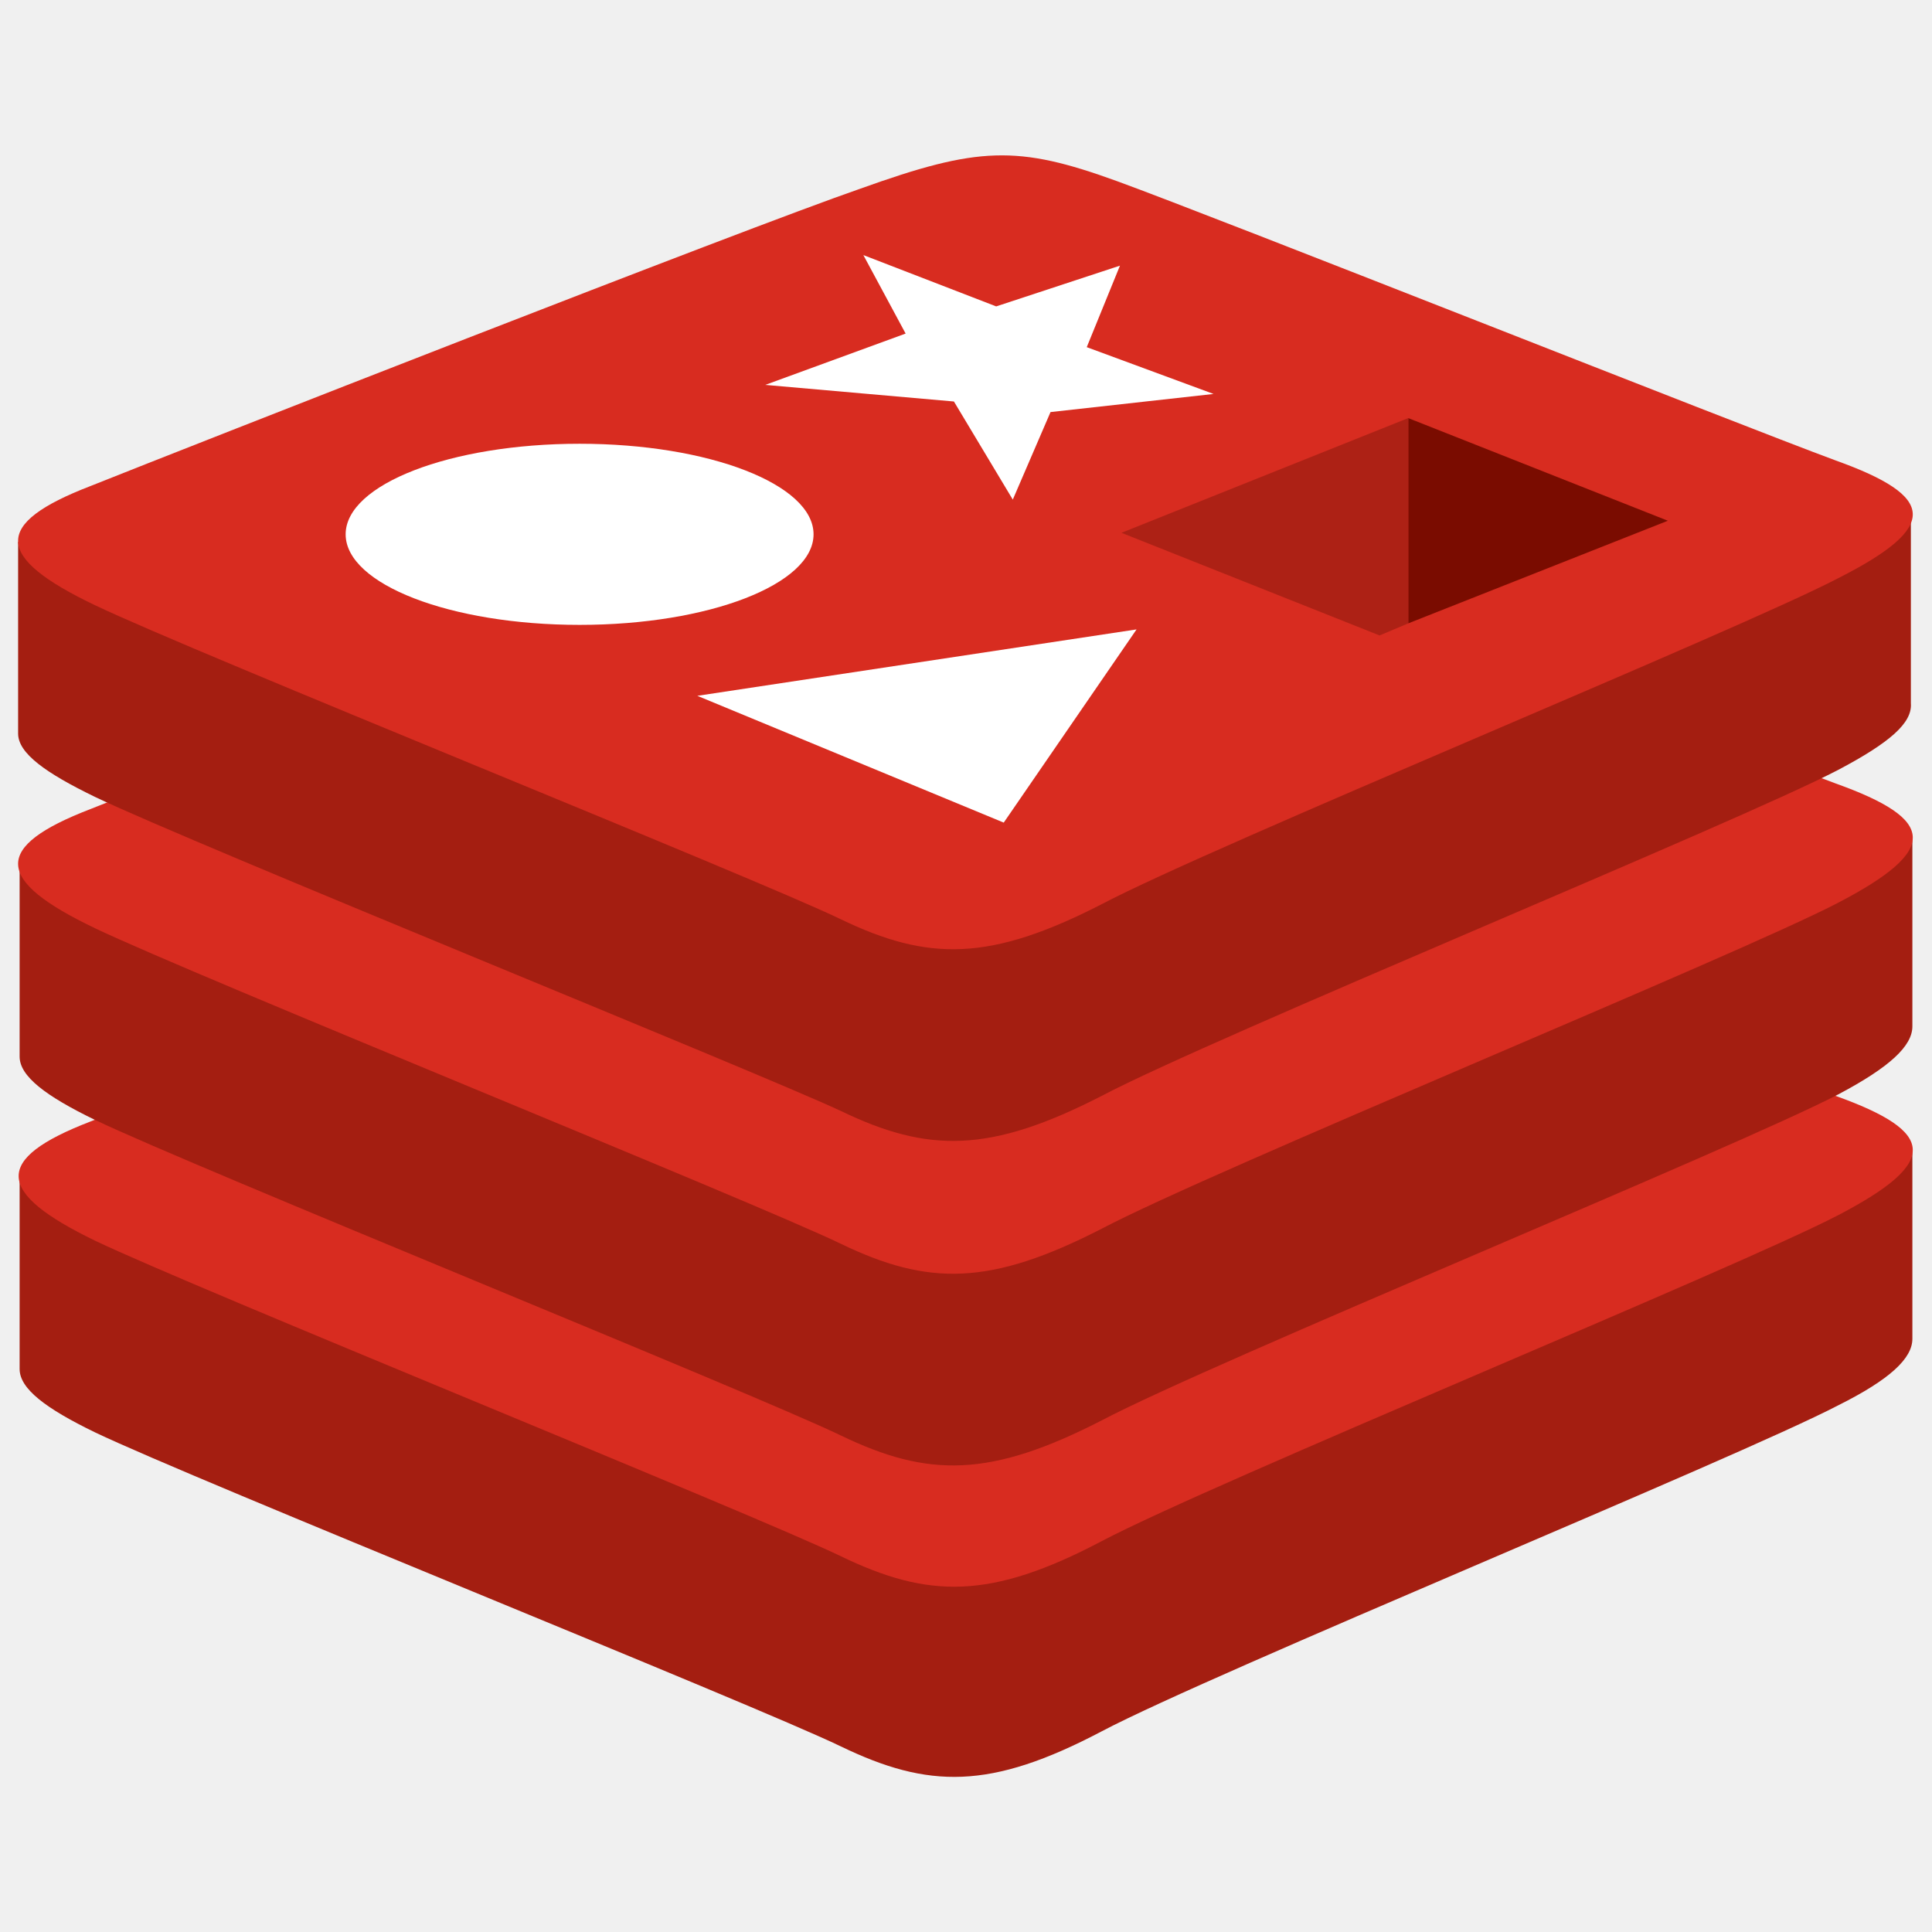
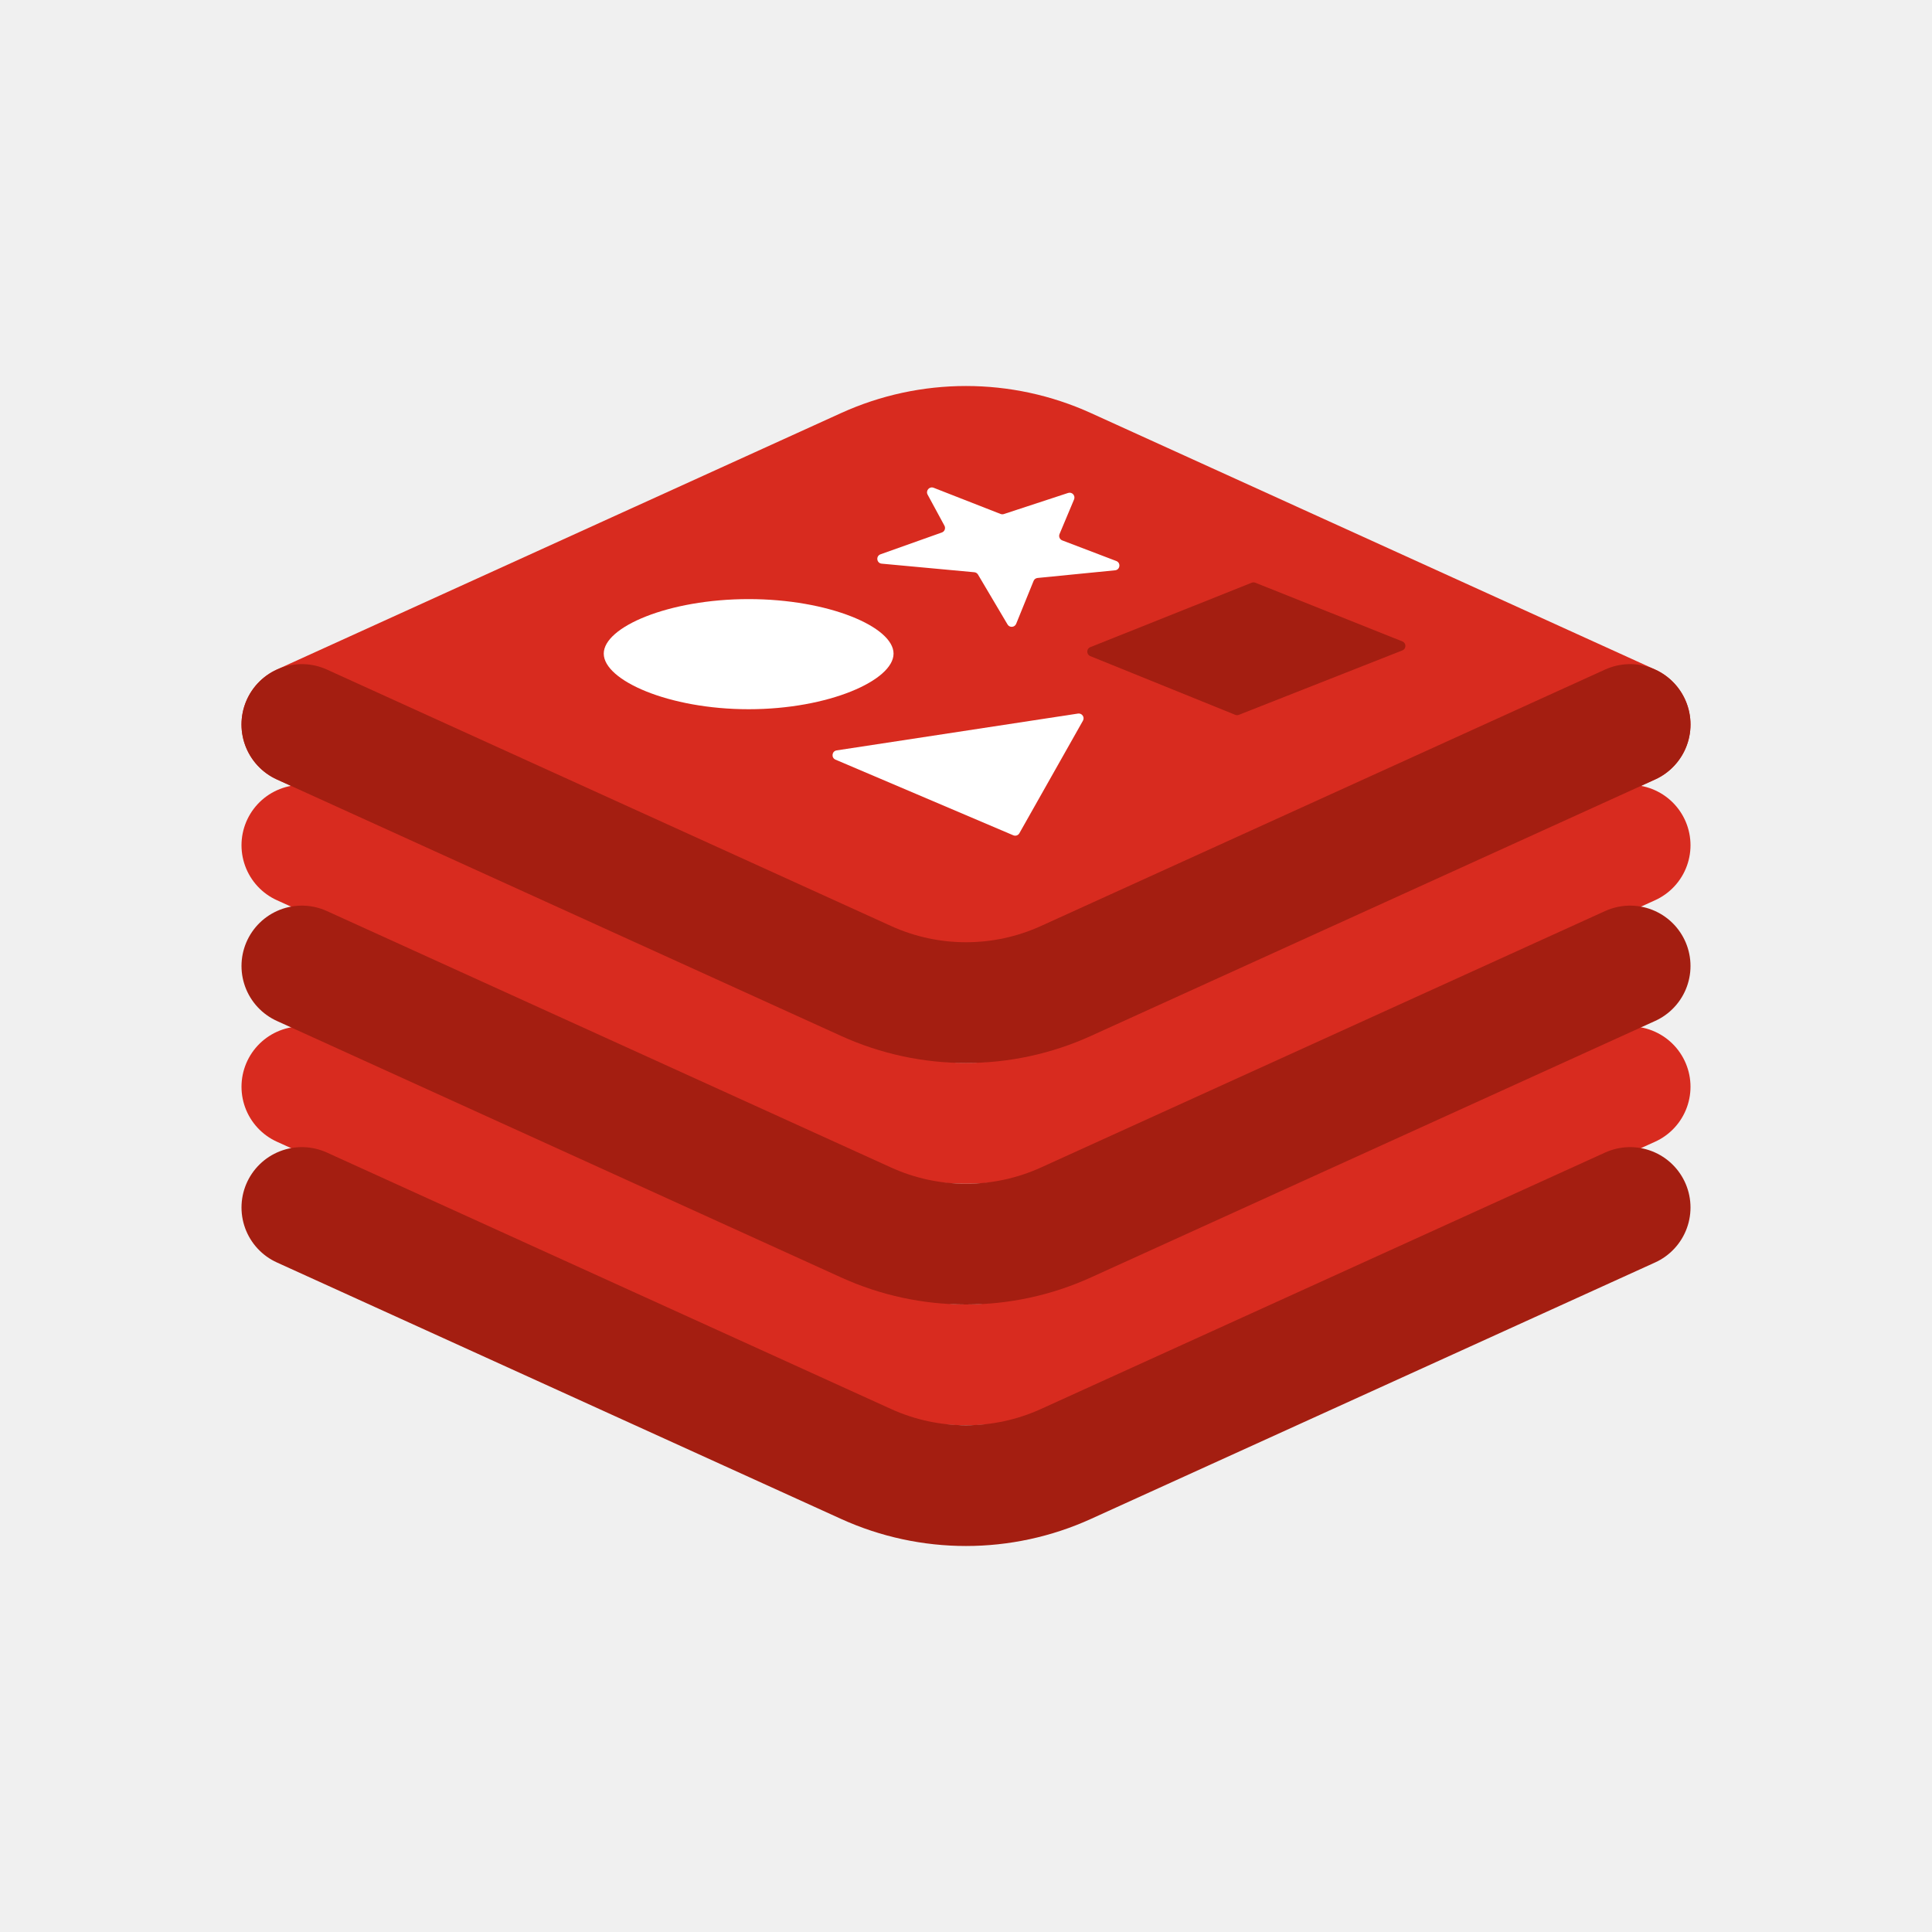
- <svg xmlns="http://www.w3.org/2000/svg" viewBox="0 0 128 128" id="redis">
-   <path fill="#A41E11" d="M121.8 93.1c-6.7 3.5-41.4 17.7-48.8 21.6-7.4 3.9-11.5 3.8-17.3 1s-42.7-17.6-49.4-20.8c-3.3-1.6-5-2.9-5-4.2v-12.7s48-10.5 55.8-13.2c7.8-2.8 10.4-2.9 17-.5s46.1 9.5 52.6 11.9v12.5c0 1.3-1.5 2.7-4.9 4.4z" />
-   <path fill="#D82C20" d="M121.8 80.5c-6.7 3.5-41.4 17.7-48.8 21.6-7.4 3.9-11.5 3.8-17.3 1-5.8-2.8-42.7-17.7-49.4-20.9-6.6-3.2-6.8-5.4-.3-7.9 6.5-2.6 43.2-17 51-19.7 7.8-2.8 10.4-2.9 17-.5s41.1 16.1 47.6 18.5c6.7 2.4 6.9 4.4.2 7.9z" />
-   <path fill="#A41E11" d="M121.8 72.5c-6.7 3.5-41.4 17.7-48.8 21.6-7.4 3.8-11.5 3.8-17.3 1-5.8-2.8-42.7-17.7-49.4-20.9-3.3-1.6-5-2.9-5-4.2v-12.7s48-10.5 55.8-13.2c7.8-2.8 10.4-2.9 17-.5s46.1 9.5 52.6 11.9v12.5c0 1.3-1.5 2.7-4.9 4.5z" />
-   <path fill="#D82C20" d="M121.8 59.8c-6.7 3.5-41.4 17.7-48.8 21.6-7.4 3.8-11.5 3.8-17.3 1-5.8-2.8-42.7-17.7-49.4-20.9s-6.8-5.4-.3-7.9c6.5-2.6 43.2-17 51-19.7 7.8-2.8 10.4-2.9 17-.5s41.1 16.1 47.6 18.5c6.7 2.4 6.9 4.4.2 7.9z" />
-   <path fill="#A41E11" d="M121.8 51c-6.7 3.5-41.4 17.7-48.8 21.6-7.4 3.8-11.5 3.8-17.3 1-5.8-2.7-42.7-17.6-49.4-20.8-3.3-1.6-5.1-2.9-5.1-4.2v-12.7s48-10.5 55.8-13.2c7.8-2.8 10.4-2.9 17-.5s46.1 9.5 52.6 11.9v12.5c.1 1.3-1.4 2.6-4.8 4.4z" />
-   <path fill="#D82C20" d="M121.8 38.3c-6.7 3.5-41.4 17.7-48.8 21.6-7.4 3.8-11.5 3.8-17.3 1s-42.7-17.6-49.4-20.8-6.8-5.4-.3-7.9c6.5-2.6 43.2-17 51-19.7 7.8-2.8 10.4-2.9 17-.5s41.1 16.1 47.6 18.5c6.7 2.4 6.9 4.4.2 7.8z" />
-   <path fill="#fff" d="M80.4 26.1l-10.8 1.2-2.5 5.8-3.9-6.5-12.5-1.1 9.3-3.4-2.8-5.2 8.8 3.4 8.2-2.7-2.2 5.4zM66.5 54.5l-20.3-8.4 29.1-4.4z" />
-   <ellipse cx="38.4" cy="35.4" fill="#fff" rx="15.5" ry="6" />
-   <path fill="#7A0C00" d="M93.3 27.7l17.2 6.8-17.2 6.8z" />
-   <path fill="#AD2115" d="M74.3 35.3l19-7.6v13.6l-1.9.8z" />
+ <svg xmlns="http://www.w3.org/2000/svg" width="32" height="32" viewBox="0 0 32 32" fill="none">
+   <path d="M5 14L14.345 18.248C15.396 18.726 16.604 18.726 17.655 18.248L27 14" stroke="#D82B1F" stroke-width="2" stroke-linecap="round" stroke-linejoin="round" />
+   <path d="M5 18L14.345 22.248C15.396 22.726 16.604 22.726 17.655 22.248L27 18" stroke="#D82B1F" stroke-width="2" stroke-linecap="round" stroke-linejoin="round" />
+   <path d="M14.345 16.248L5 12L14.345 7.752C15.396 7.274 16.604 7.274 17.655 7.752L27 12L17.655 16.248C16.604 16.726 15.396 16.726 14.345 16.248Z" fill="#D82B1F" stroke="#D82B1F" stroke-width="2" stroke-linecap="round" stroke-linejoin="round" />
+   <path d="M5 12L14.345 16.248C15.396 16.726 16.604 16.726 17.655 16.248L27 12" stroke="#A41E11" stroke-width="2" stroke-linecap="round" stroke-linejoin="round" />
+   <path d="M5 16L14.345 20.248C15.396 20.726 16.604 20.726 17.655 20.248L27 16" stroke="#A41E11" stroke-width="2" stroke-linecap="round" stroke-linejoin="round" />
+   <path d="M5 20L14.345 24.248C15.396 24.726 16.604 24.726 17.655 24.248L27 20" stroke="#A41E11" stroke-width="2" stroke-linecap="round" stroke-linejoin="round" />
+   <path d="M14.8 10.826C14.8 11.268 13.726 11.747 12.4 11.747C11.075 11.747 10 11.268 10 10.826C10 10.384 11.075 9.923 12.4 9.923C13.726 9.923 14.8 10.384 14.8 10.826Z" fill="white" />
+   <path d="M15.599 8.82L14.584 9.181C14.504 9.21 14.518 9.328 14.604 9.336L16.137 9.478C16.163 9.48 16.186 9.495 16.199 9.517L16.688 10.343C16.721 10.4 16.806 10.394 16.831 10.332L17.119 9.623C17.13 9.595 17.155 9.576 17.185 9.573L18.469 9.446C18.553 9.438 18.568 9.322 18.489 9.292L17.595 8.951C17.553 8.935 17.532 8.888 17.549 8.846L17.79 8.272C17.816 8.208 17.756 8.143 17.691 8.165L16.628 8.514C16.61 8.52 16.591 8.519 16.573 8.513L15.464 8.079C15.394 8.052 15.329 8.126 15.364 8.192L15.643 8.707C15.666 8.75 15.646 8.804 15.599 8.82Z" fill="white" />
+   <path d="M20.734 9.651L18.059 10.719C17.992 10.745 17.992 10.84 18.058 10.867L20.46 11.84C20.479 11.847 20.5 11.848 20.519 11.84L23.227 10.773C23.295 10.746 23.295 10.651 23.228 10.624L20.793 9.652C20.774 9.644 20.753 9.644 20.734 9.651Z" fill="#A41E11" />
+   <path d="M17.855 11.819L13.857 12.429C13.778 12.441 13.764 12.55 13.838 12.582L16.783 13.835C16.821 13.851 16.864 13.837 16.884 13.801L17.937 11.937C17.97 11.879 17.921 11.809 17.855 11.819Z" fill="white" />
</svg>
